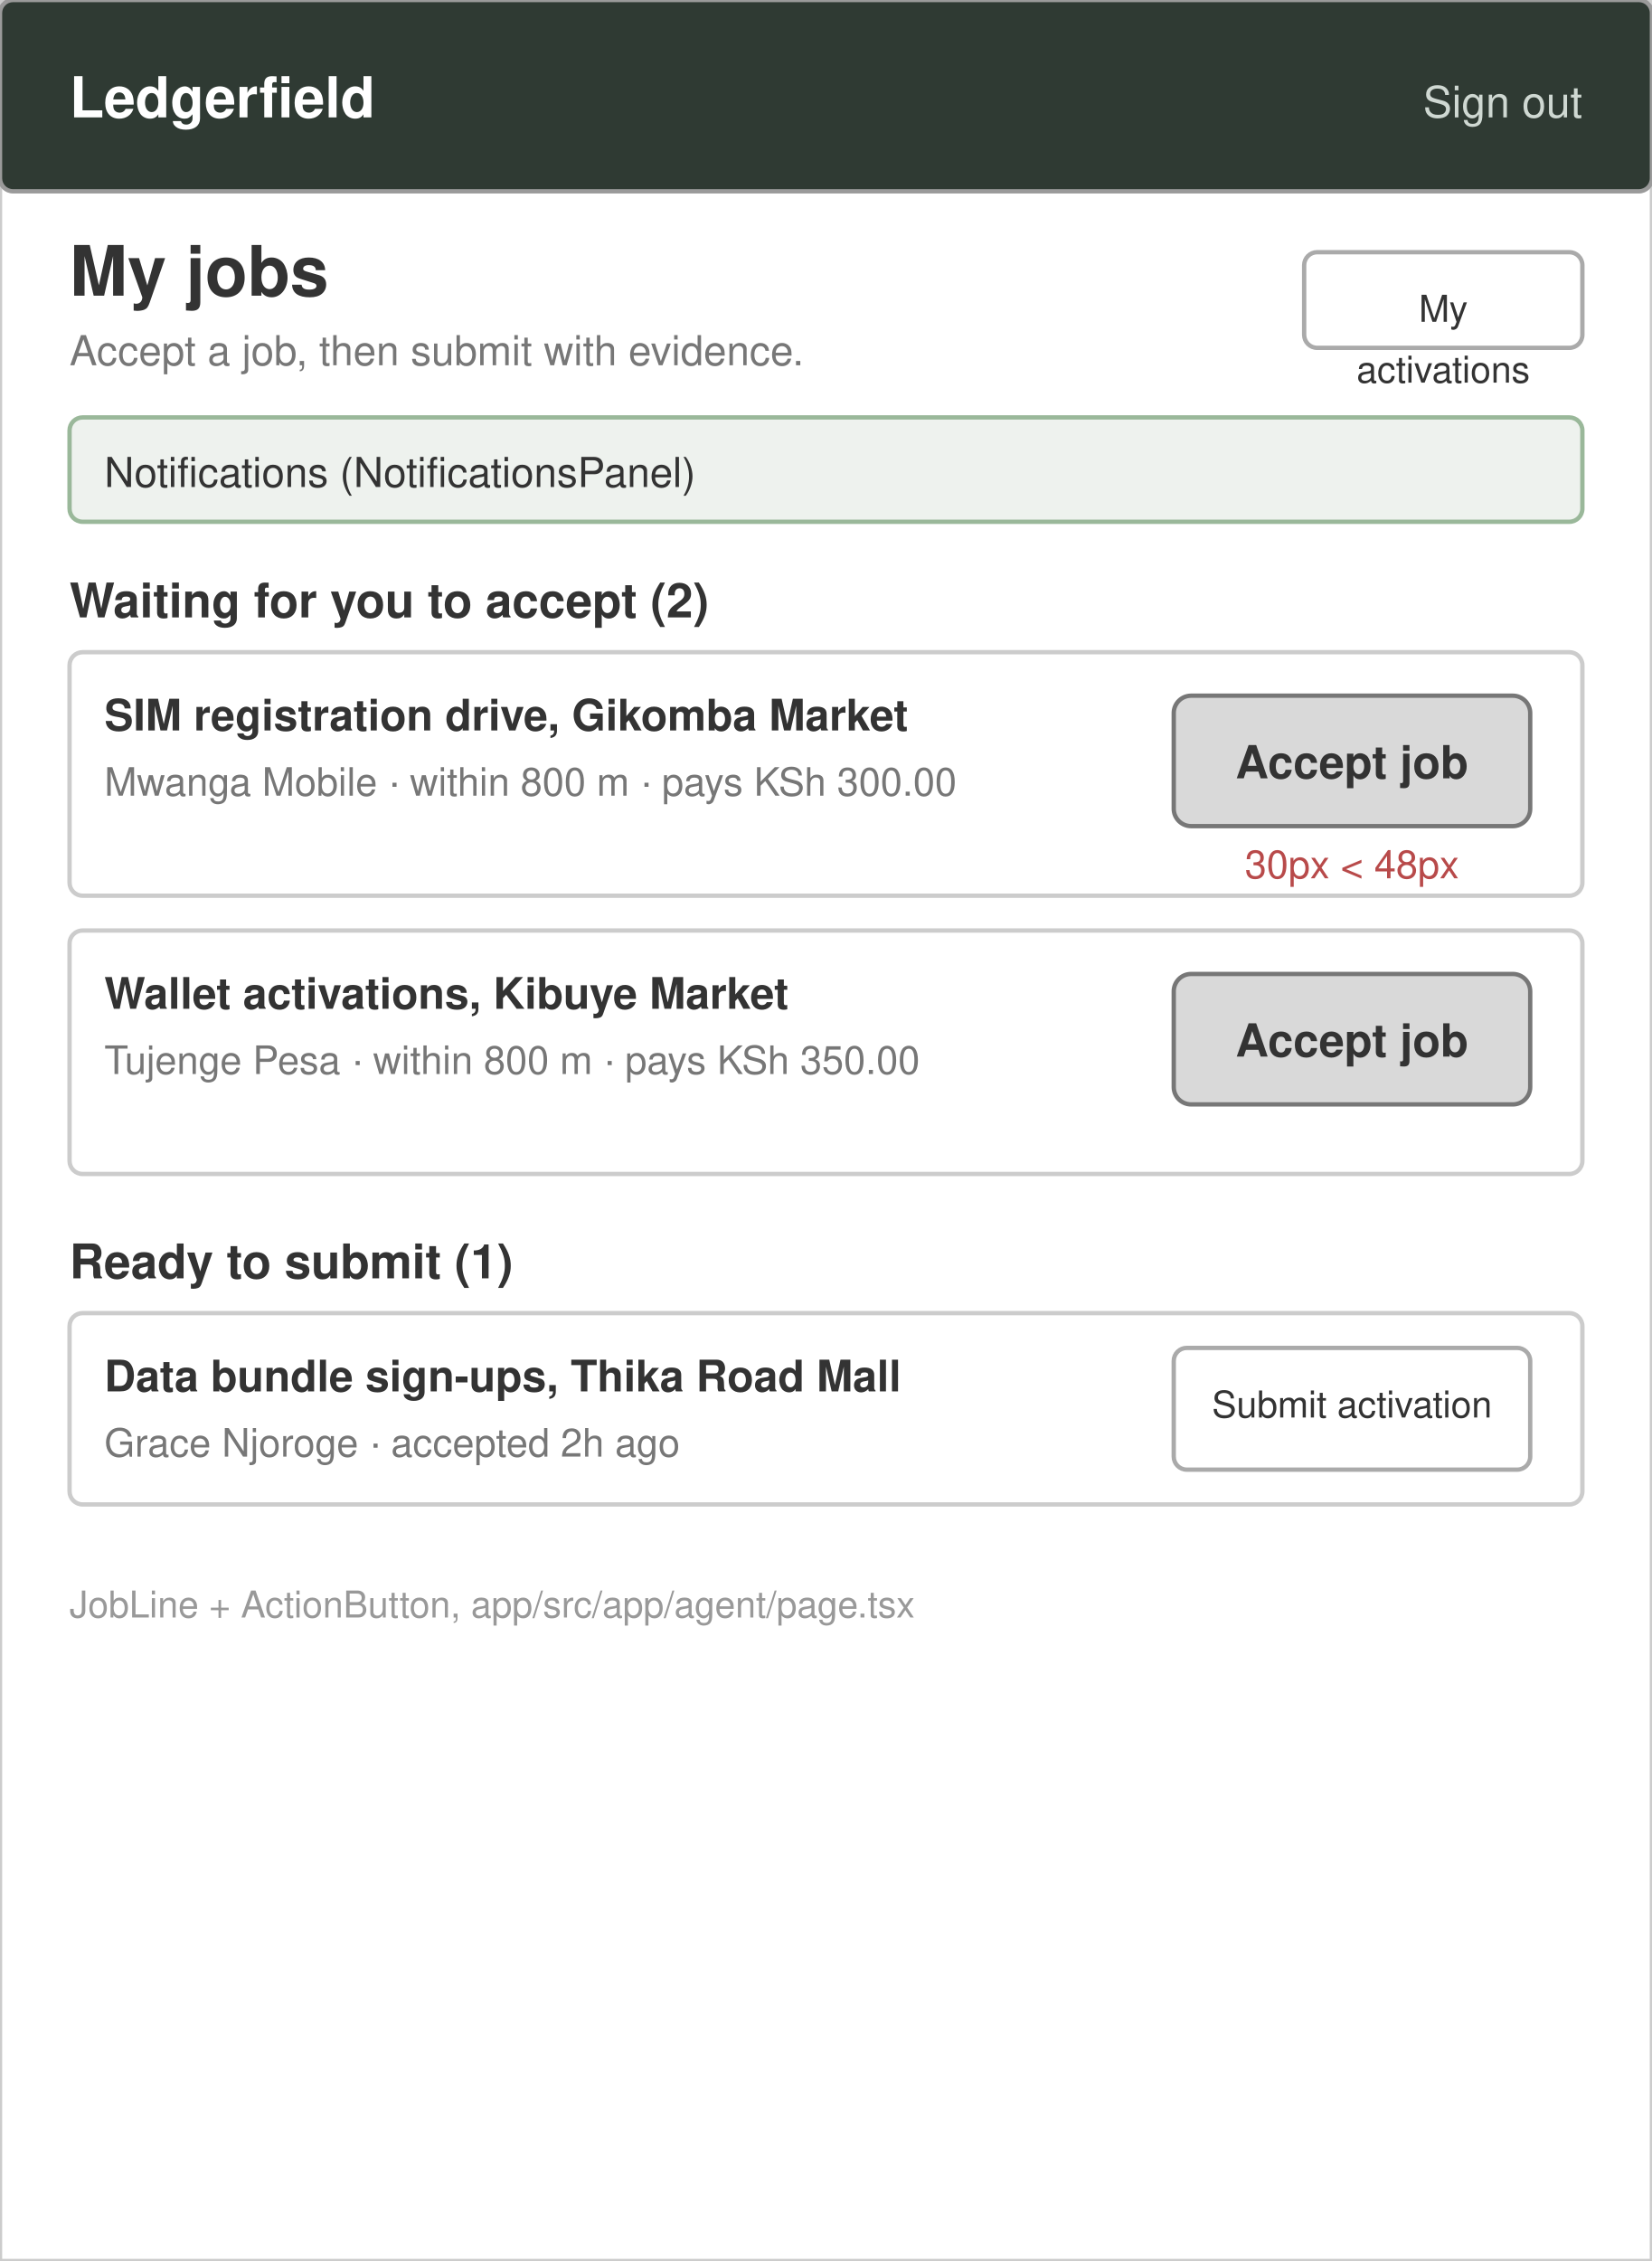
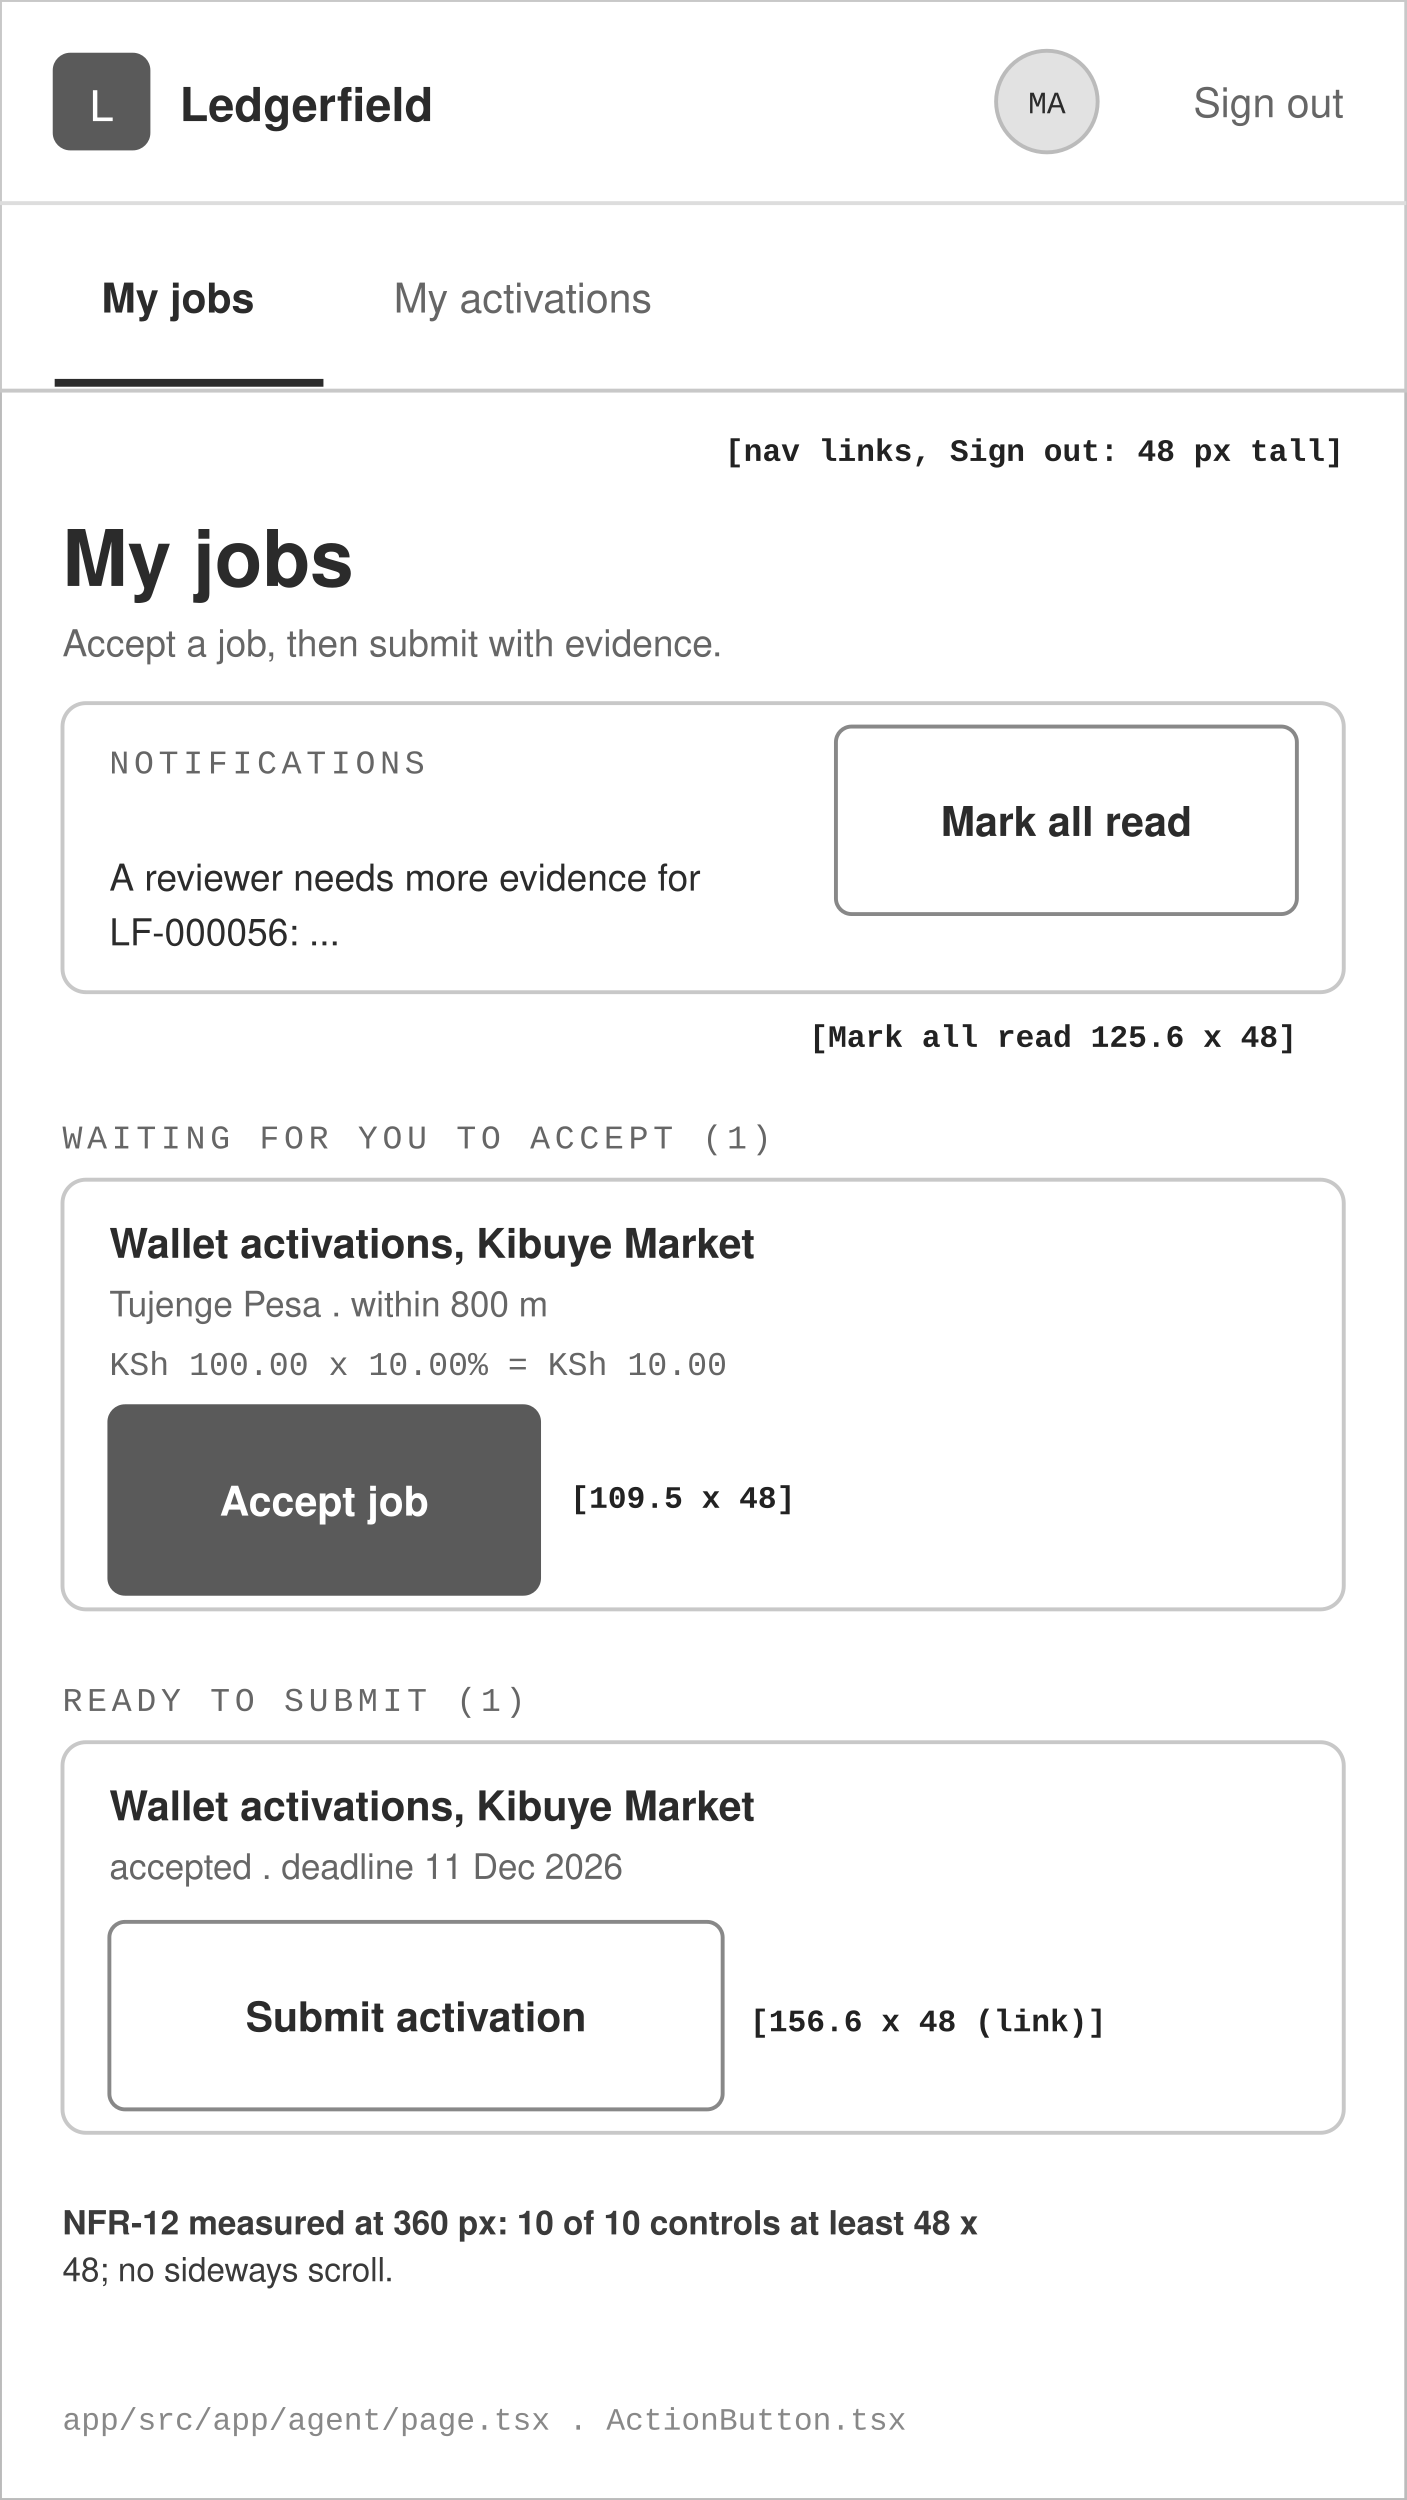
- <svg xmlns="http://www.w3.org/2000/svg" viewBox="0 0 380 520" font-family="Helvetica, Arial, sans-serif">
-   <rect x="0" y="0" width="380" height="520" fill="white" stroke="#ccc" />
-   <rect x="0" y="0" width="380" height="44" rx="3" fill="#2f3a33" stroke="#9a9a9a" />
-   <text x="16" y="27" font-size="13" font-weight="700" text-anchor="start" fill="white">Ledgerfield</text>
-   <text x="364" y="27" font-size="10" font-weight="400" text-anchor="end" fill="#cfd8d2">Sign out</text>
-   <text x="16" y="68" font-size="16" font-weight="700" text-anchor="start" fill="#333333">My jobs</text>
-   <text x="16" y="84" font-size="9.5" font-weight="400" text-anchor="start" fill="#777">Accept a job, then submit with evidence.</text>
-   <rect x="300" y="58" width="64" height="22" rx="3" fill="white" stroke="#aaa" />
-   <text x="332.0" y="74" font-size="8.5" text-anchor="middle" fill="#333333">My</text>
-   <text x="332.0" y="88" font-size="8.5" text-anchor="middle" fill="#333333">activations</text>
-   <rect x="16" y="96" width="348" height="24" rx="3" fill="#eef2ee" stroke="#9ab89a" />
-   <text x="24" y="112" font-size="9.5" text-anchor="start" fill="#333333">Notifications (NotificationsPanel)</text>
-   <text x="16" y="142" font-size="11" font-weight="700" text-anchor="start" fill="#333333">Waiting for you to accept (2)</text>
-   <rect x="16" y="150" width="348" height="56" rx="3" fill="white" stroke="#ccc" />
-   <text x="24" y="168" font-size="10" font-weight="600" text-anchor="start" fill="#333333">SIM registration drive, Gikomba Market</text>
-   <text x="24" y="183" font-size="9" font-weight="400" text-anchor="start" fill="#777">Mwanga Mobile · within 800 m · pays KSh 300.00</text>
-   <rect x="270" y="160" width="82" height="30" rx="4" fill="#d9d9d9" stroke="#777" />
-   <text x="311.0" y="179.0" font-size="10.5" font-weight="600" text-anchor="middle" fill="#333333">Accept job</text>
-   <text x="311.0" y="202" font-size="9" font-weight="400" text-anchor="middle" fill="#b84a4a">30px &lt; 48px</text>
-   <rect x="16" y="214" width="348" height="56" rx="3" fill="white" stroke="#ccc" />
-   <text x="24" y="232" font-size="10" font-weight="600" text-anchor="start" fill="#333333">Wallet activations, Kibuye Market</text>
-   <text x="24" y="247" font-size="9" font-weight="400" text-anchor="start" fill="#777">Tujenge Pesa · within 800 m · pays KSh 350.00</text>
-   <rect x="270" y="224" width="82" height="30" rx="4" fill="#d9d9d9" stroke="#777" />
-   <text x="311.0" y="243.0" font-size="10.5" font-weight="600" text-anchor="middle" fill="#333333">Accept job</text>
-   <text x="16" y="294" font-size="11" font-weight="700" text-anchor="start" fill="#333333">Ready to submit (1)</text>
-   <rect x="16" y="302" width="348" height="44" rx="3" fill="white" stroke="#ccc" />
-   <text x="24" y="320" font-size="10" font-weight="600" text-anchor="start" fill="#333333">Data bundle sign-ups, Thika Road Mall</text>
-   <text x="24" y="335" font-size="9" font-weight="400" text-anchor="start" fill="#777">Grace Njoroge · accepted 2h ago</text>
-   <rect x="270" y="310" width="82" height="28" rx="3" fill="white" stroke="#aaa" />
-   <text x="311.0" y="326" font-size="8.5" text-anchor="middle" fill="#333333">Submit activation</text>
-   <text x="16" y="372" font-size="8.5" font-weight="400" text-anchor="start" fill="#999">JobLine + ActionButton, app/src/app/agent/page.tsx</text>
+ <svg xmlns="http://www.w3.org/2000/svg" viewBox="0 0 360 640" font-family="Helvetica, Arial, sans-serif">
+   <rect x="0" y="0" width="360" height="640" fill="white" stroke="#bbb" />
+   <rect x="0" y="0" width="360" height="100" rx="0" fill="white" stroke="#c8c8c8" />
+   <rect x="14" y="14" width="24" height="24" rx="4" fill="#5a5a5a" stroke="#5a5a5a" />
+   <text x="26" y="31" font-family="Consolas, 'Courier New', monospace" font-size="12" font-weight="400" text-anchor="middle" fill="white">L</text>
+   <text x="46" y="31" font-family="Helvetica, Arial, sans-serif" font-size="12" font-weight="700" text-anchor="start" fill="#2b2b2b">Ledgerfield</text>
+   <circle cx="268" cy="26" r="13" fill="#e2e2e2" stroke="#bbb" />
+   <text x="268" y="29" font-family="Consolas, 'Courier New', monospace" font-size="8" font-weight="400" text-anchor="middle" fill="#2b2b2b">MA</text>
+   <text x="344" y="30" font-family="Helvetica, Arial, sans-serif" font-size="10.5" font-weight="400" text-anchor="end" fill="#666666">Sign out</text>
+   <line x1="0" y1="52" x2="360" y2="52" stroke="#ddd" stroke-width="1" />
+   <text x="26" y="80" font-family="Helvetica, Arial, sans-serif" font-size="10.5" font-weight="600" text-anchor="start" fill="#2b2b2b">My jobs</text>
+   <line x1="14" y1="98" x2="82.8" y2="98" stroke="#2b2b2b" stroke-width="2" />
+   <text x="100.8" y="80" font-family="Helvetica, Arial, sans-serif" font-size="10.5" font-weight="400" text-anchor="start" fill="#666666">My activations</text>
+   <text x="344" y="118" font-family="Consolas, 'Courier New', monospace" font-size="8" font-weight="700" text-anchor="end" fill="#222">[nav links, Sign out: 48 px tall]</text>
+   <text x="16" y="150" font-family="Helvetica, Arial, sans-serif" font-size="20" font-weight="700" text-anchor="start" fill="#2b2b2b">My jobs</text>
+   <text x="16" y="168" font-family="Helvetica, Arial, sans-serif" font-size="9.5" font-weight="400" text-anchor="start" fill="#666666">Accept a job, then submit with evidence.</text>
+   <rect x="16" y="180" width="328" height="74" rx="6" fill="white" stroke="#c8c8c8" />
+   <text x="28" y="198" font-family="Consolas, 'Courier New', monospace" font-size="8.5" font-weight="400" text-anchor="start" fill="#666666" letter-spacing="1.2">NOTIFICATIONS</text>
+   <rect x="214" y="186" width="118" height="48" rx="4" fill="white" stroke="#888" />
+   <text x="273.0" y="214.0" font-family="Helvetica, Arial, sans-serif" font-size="10.5" font-weight="600" text-anchor="middle" fill="#2b2b2b">Mark all read</text>
+   <text x="28" y="228" font-family="Helvetica, Arial, sans-serif" font-size="9.5" font-weight="400" text-anchor="start" fill="#2b2b2b">A reviewer needs more evidence for</text>
+   <text x="28" y="242" font-family="Helvetica, Arial, sans-serif" font-size="9.5" font-weight="400" text-anchor="start" fill="#2b2b2b">LF-000056: ...</text>
+   <text x="332" y="268" font-family="Consolas, 'Courier New', monospace" font-size="8" font-weight="700" text-anchor="end" fill="#222">[Mark all read 125.6 x 48]</text>
+   <text x="16" y="294" font-family="Consolas, 'Courier New', monospace" font-size="8.5" font-weight="400" text-anchor="start" fill="#666666" letter-spacing="1.2">WAITING FOR YOU TO ACCEPT (1)</text>
+   <rect x="16" y="302" width="328" height="110" rx="6" fill="white" stroke="#c8c8c8" />
+   <text x="28" y="322" font-family="Helvetica, Arial, sans-serif" font-size="10.5" font-weight="600" text-anchor="start" fill="#2b2b2b">Wallet activations, Kibuye Market</text>
+   <text x="28" y="337" font-family="Helvetica, Arial, sans-serif" font-size="9" font-weight="400" text-anchor="start" fill="#666666">Tujenge Pesa . within 800 m</text>
+   <text x="28" y="352" font-family="Consolas, 'Courier New', monospace" font-size="8.5" font-weight="400" text-anchor="start" fill="#666666">KSh 100.00 x 10.00% = KSh 10.00</text>
+   <rect x="28" y="360" width="110" height="48" rx="4" fill="#5a5a5a" stroke="#5a5a5a" />
+   <text x="83.0" y="388.0" font-family="Helvetica, Arial, sans-serif" font-size="10.5" font-weight="600" text-anchor="middle" fill="white">Accept job</text>
+   <text x="146" y="386" font-family="Consolas, 'Courier New', monospace" font-size="8" font-weight="700" text-anchor="start" fill="#222">[109.5 x 48]</text>
+   <text x="16" y="438" font-family="Consolas, 'Courier New', monospace" font-size="8.5" font-weight="400" text-anchor="start" fill="#666666" letter-spacing="1.2">READY TO SUBMIT (1)</text>
+   <rect x="16" y="446" width="328" height="100" rx="6" fill="white" stroke="#c8c8c8" />
+   <text x="28" y="466" font-family="Helvetica, Arial, sans-serif" font-size="10.5" font-weight="600" text-anchor="start" fill="#2b2b2b">Wallet activations, Kibuye Market</text>
+   <text x="28" y="481" font-family="Helvetica, Arial, sans-serif" font-size="9" font-weight="400" text-anchor="start" fill="#666666">accepted . deadline 11 Dec 2026</text>
+   <rect x="28" y="492" width="157" height="48" rx="4" fill="white" stroke="#888" />
+   <text x="106.5" y="520.0" font-family="Helvetica, Arial, sans-serif" font-size="10.5" font-weight="600" text-anchor="middle" fill="#2b2b2b">Submit activation</text>
+   <text x="192" y="520" font-family="Consolas, 'Courier New', monospace" font-size="8" font-weight="700" text-anchor="start" fill="#222">[156.6 x 48 (link)]</text>
+   <text x="16" y="572" font-family="Helvetica, Arial, sans-serif" font-size="8.5" font-weight="700" text-anchor="start" fill="#3a3a3a">NFR-12 measured at 360 px: 10 of 10 controls at least 48 x</text>
+   <text x="16" y="584" font-family="Helvetica, Arial, sans-serif" font-size="8.5" font-weight="400" text-anchor="start" fill="#3a3a3a">48; no sideways scroll.</text>
+   <text x="16" y="622" font-family="Consolas, 'Courier New', monospace" font-size="8" font-weight="400" text-anchor="start" fill="#888">app/src/app/agent/page.tsx . ActionButton.tsx</text>
</svg>
